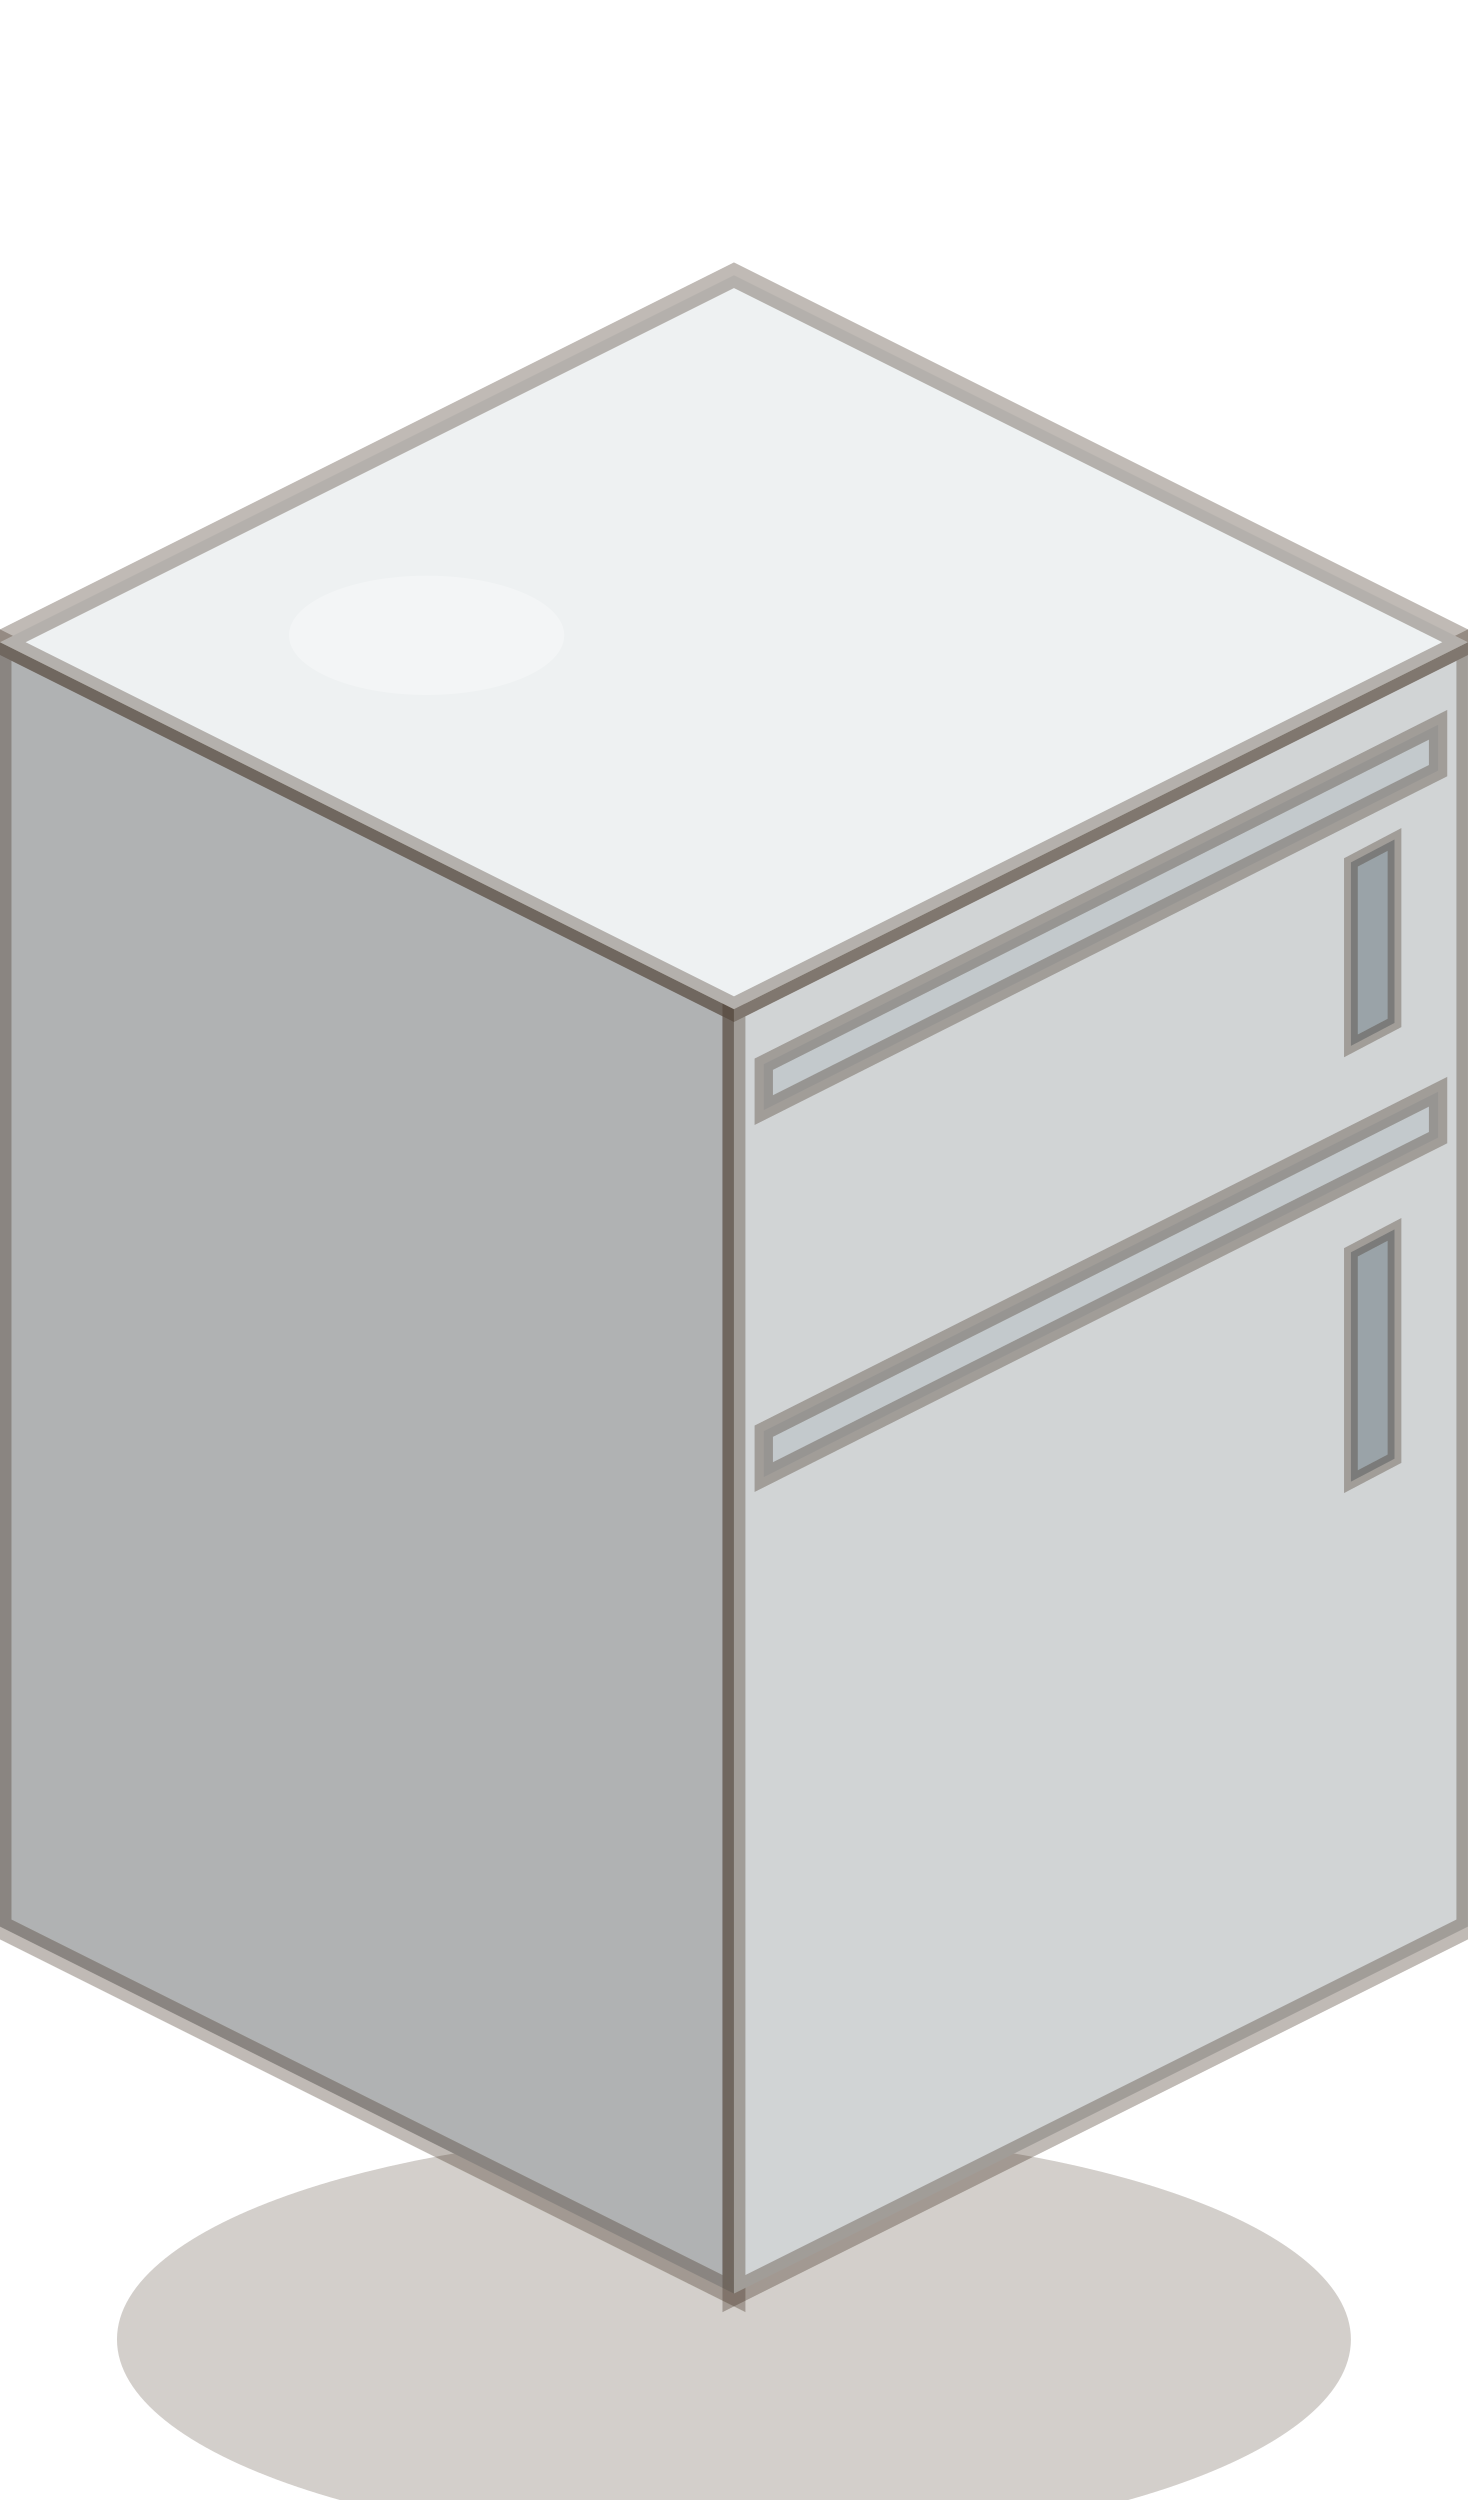
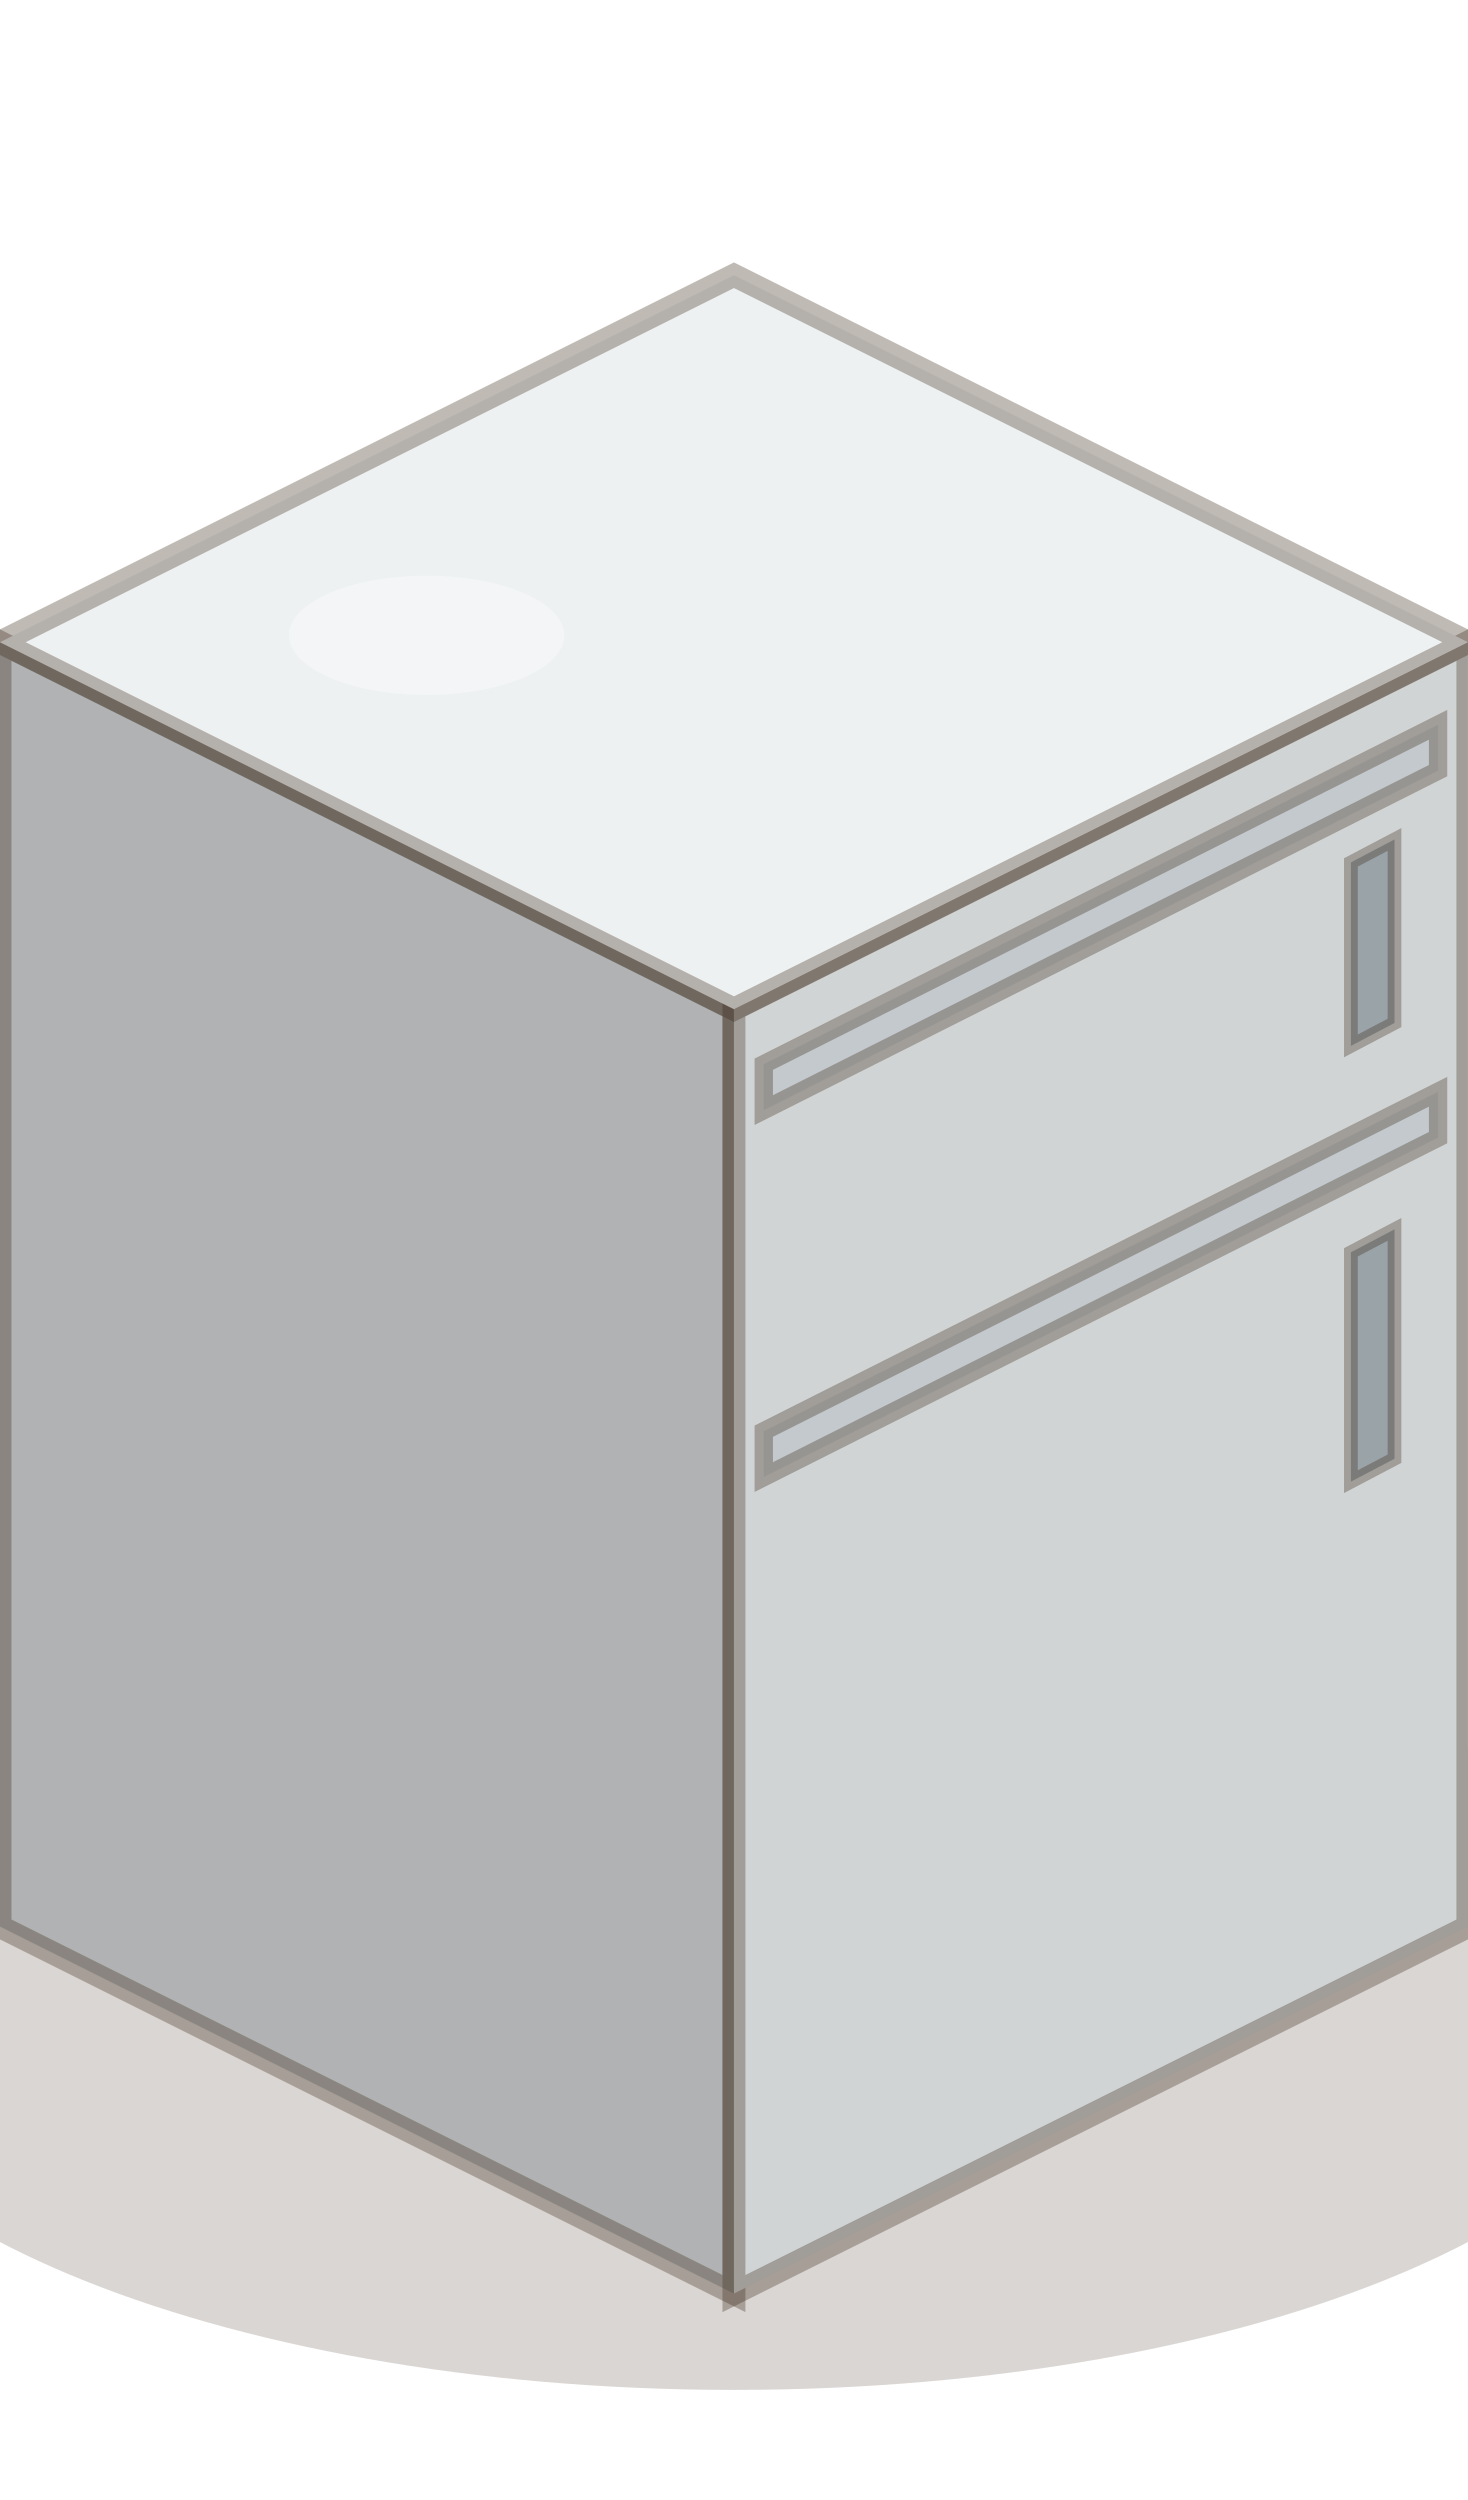
<svg xmlns="http://www.w3.org/2000/svg" width="64" height="109" viewBox="0 0 64 109">
-   <ellipse cx="32" cy="102" rx="26.9" ry="9.1" fill="rgba(58,40,22,.22)" />
+   <ellipse cx="32" cy="87" rx="41.0" ry="17.2" fill="rgba(58,40,22,.19)" />
  <polygon points="0,28 32,44 32,100 0,84" fill="#b0b2b3" stroke="rgba(58,40,22,.32)" stroke-width="1" />
  <polygon points="64,28 32,44 32,100 64,84" fill="#d1d4d5" stroke="rgba(58,40,22,.32)" stroke-width="1" />
  <polygon points="32,12 64,28 32,44 0,28" fill="#eef1f2" stroke="rgba(58,40,22,.32)" stroke-width="1" />
  <polygon points="62.7,31.6 33.3,46.4 33.3,48.4 62.7,33.6" fill="#c3c9cc" stroke="rgba(58,40,22,.32)" stroke-width="0.8" />
  <polygon points="62.7,47.6 33.3,62.4 33.3,64.4 62.7,49.6" fill="#c3c9cc" stroke="rgba(58,40,22,.32)" stroke-width="0.8" />
  <polygon points="60.8,36.6 58.9,37.6 58.9,45.6 60.8,44.6" fill="#9aa3a8" stroke="rgba(58,40,22,.32)" stroke-width="0.6" />
  <polygon points="60.8,53.6 58.9,54.6 58.9,64.6 60.8,63.6" fill="#9aa3a8" stroke="rgba(58,40,22,.32)" stroke-width="0.6" />
  <ellipse cx="18.6" cy="27.7" rx="6" ry="2.6" fill="rgba(255,255,255,.30)" />
</svg>
